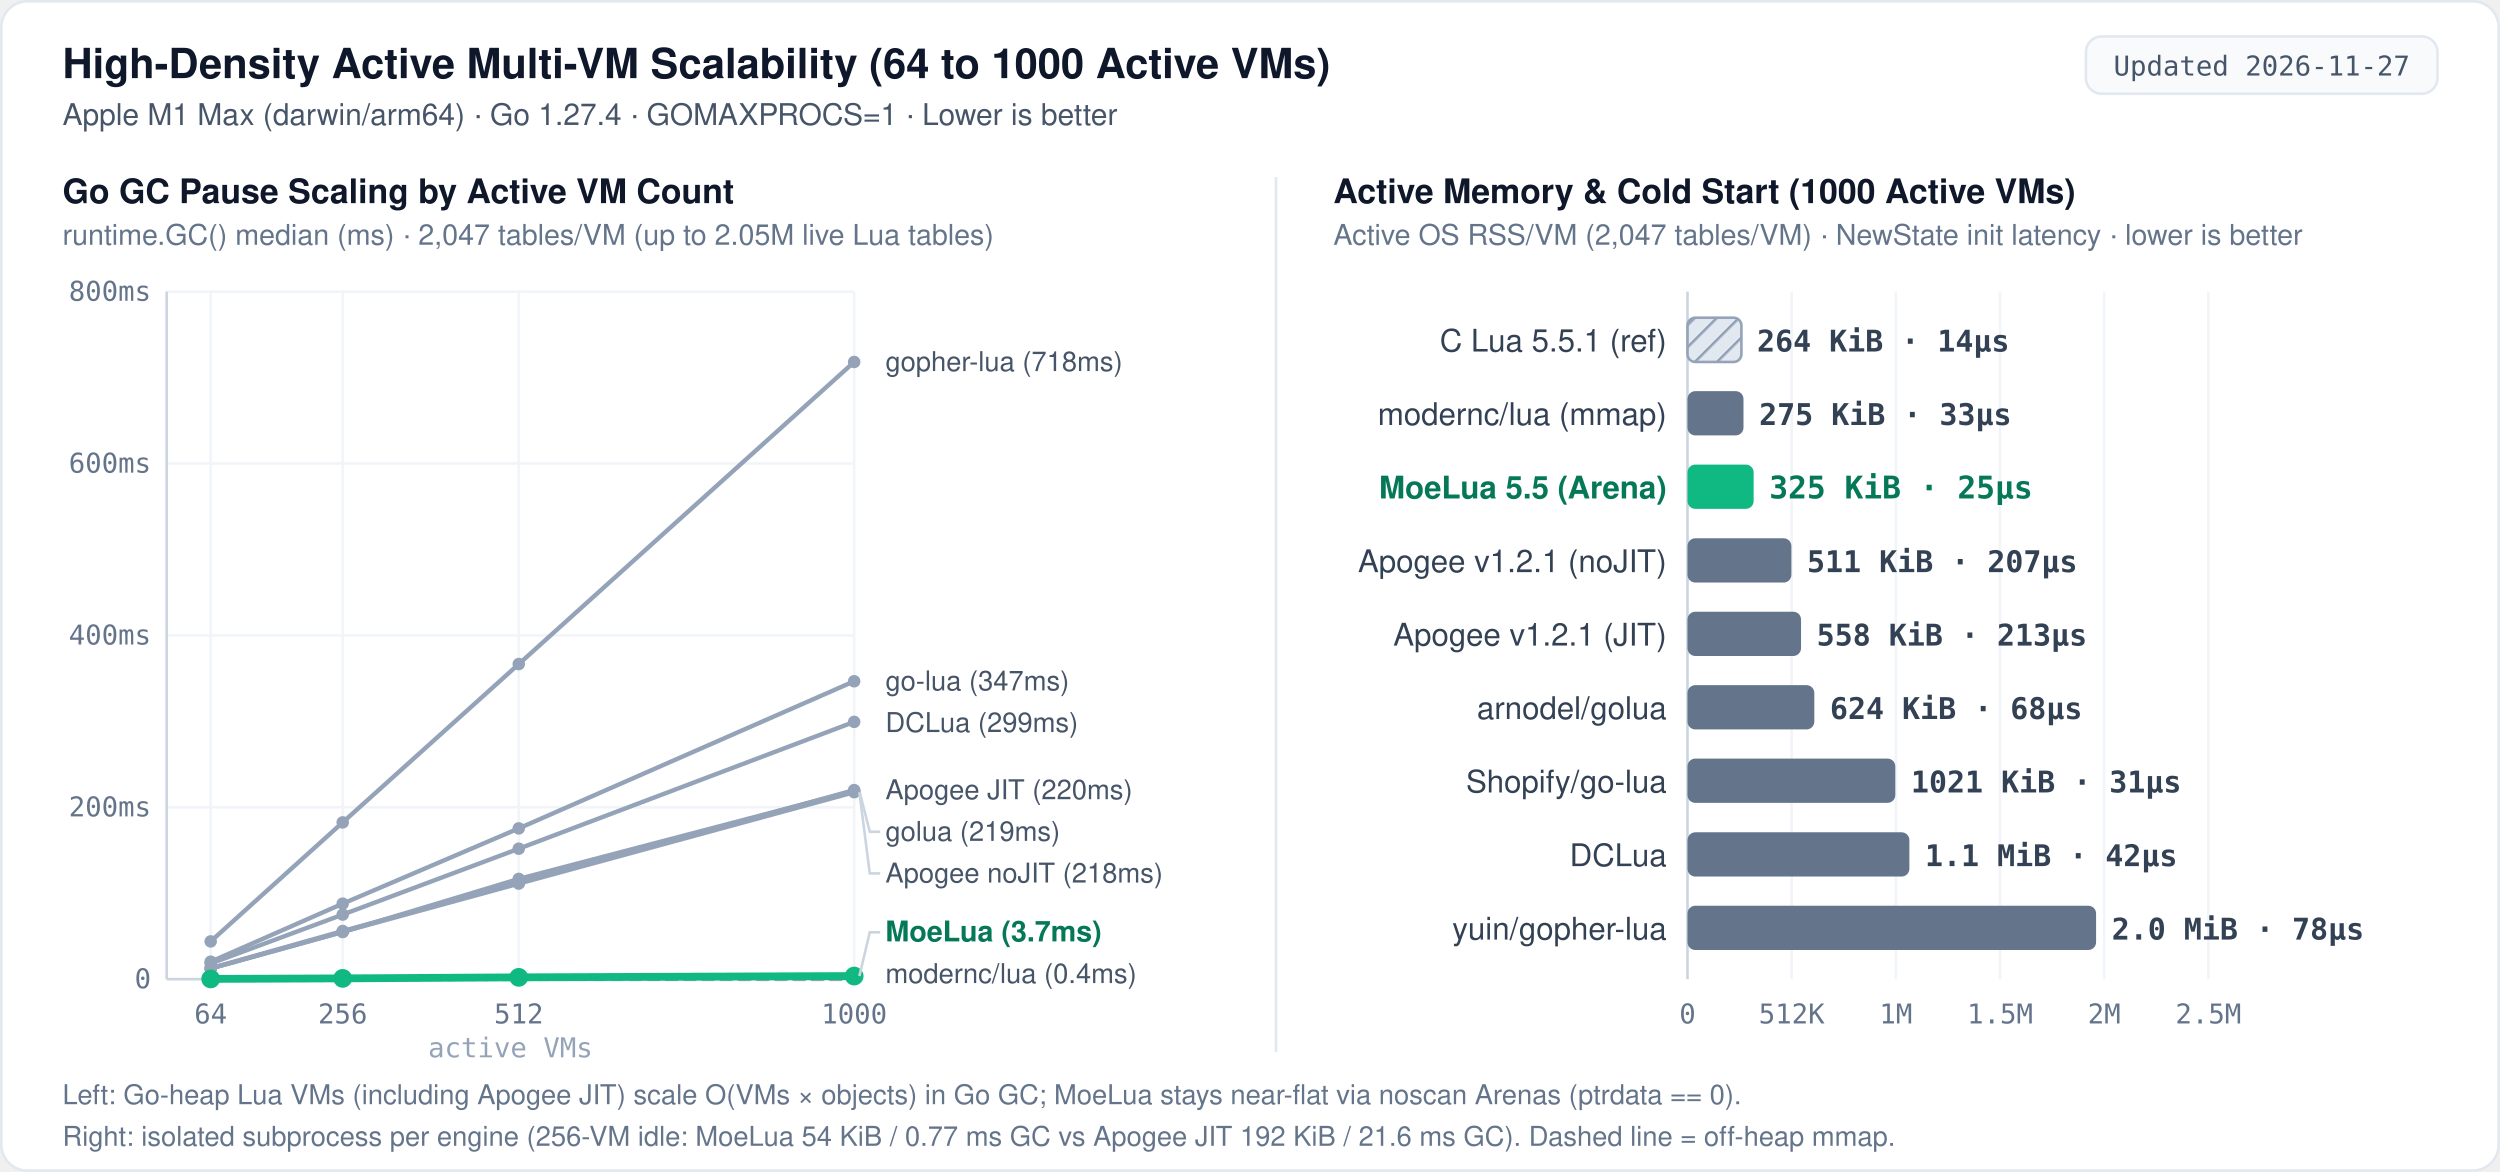
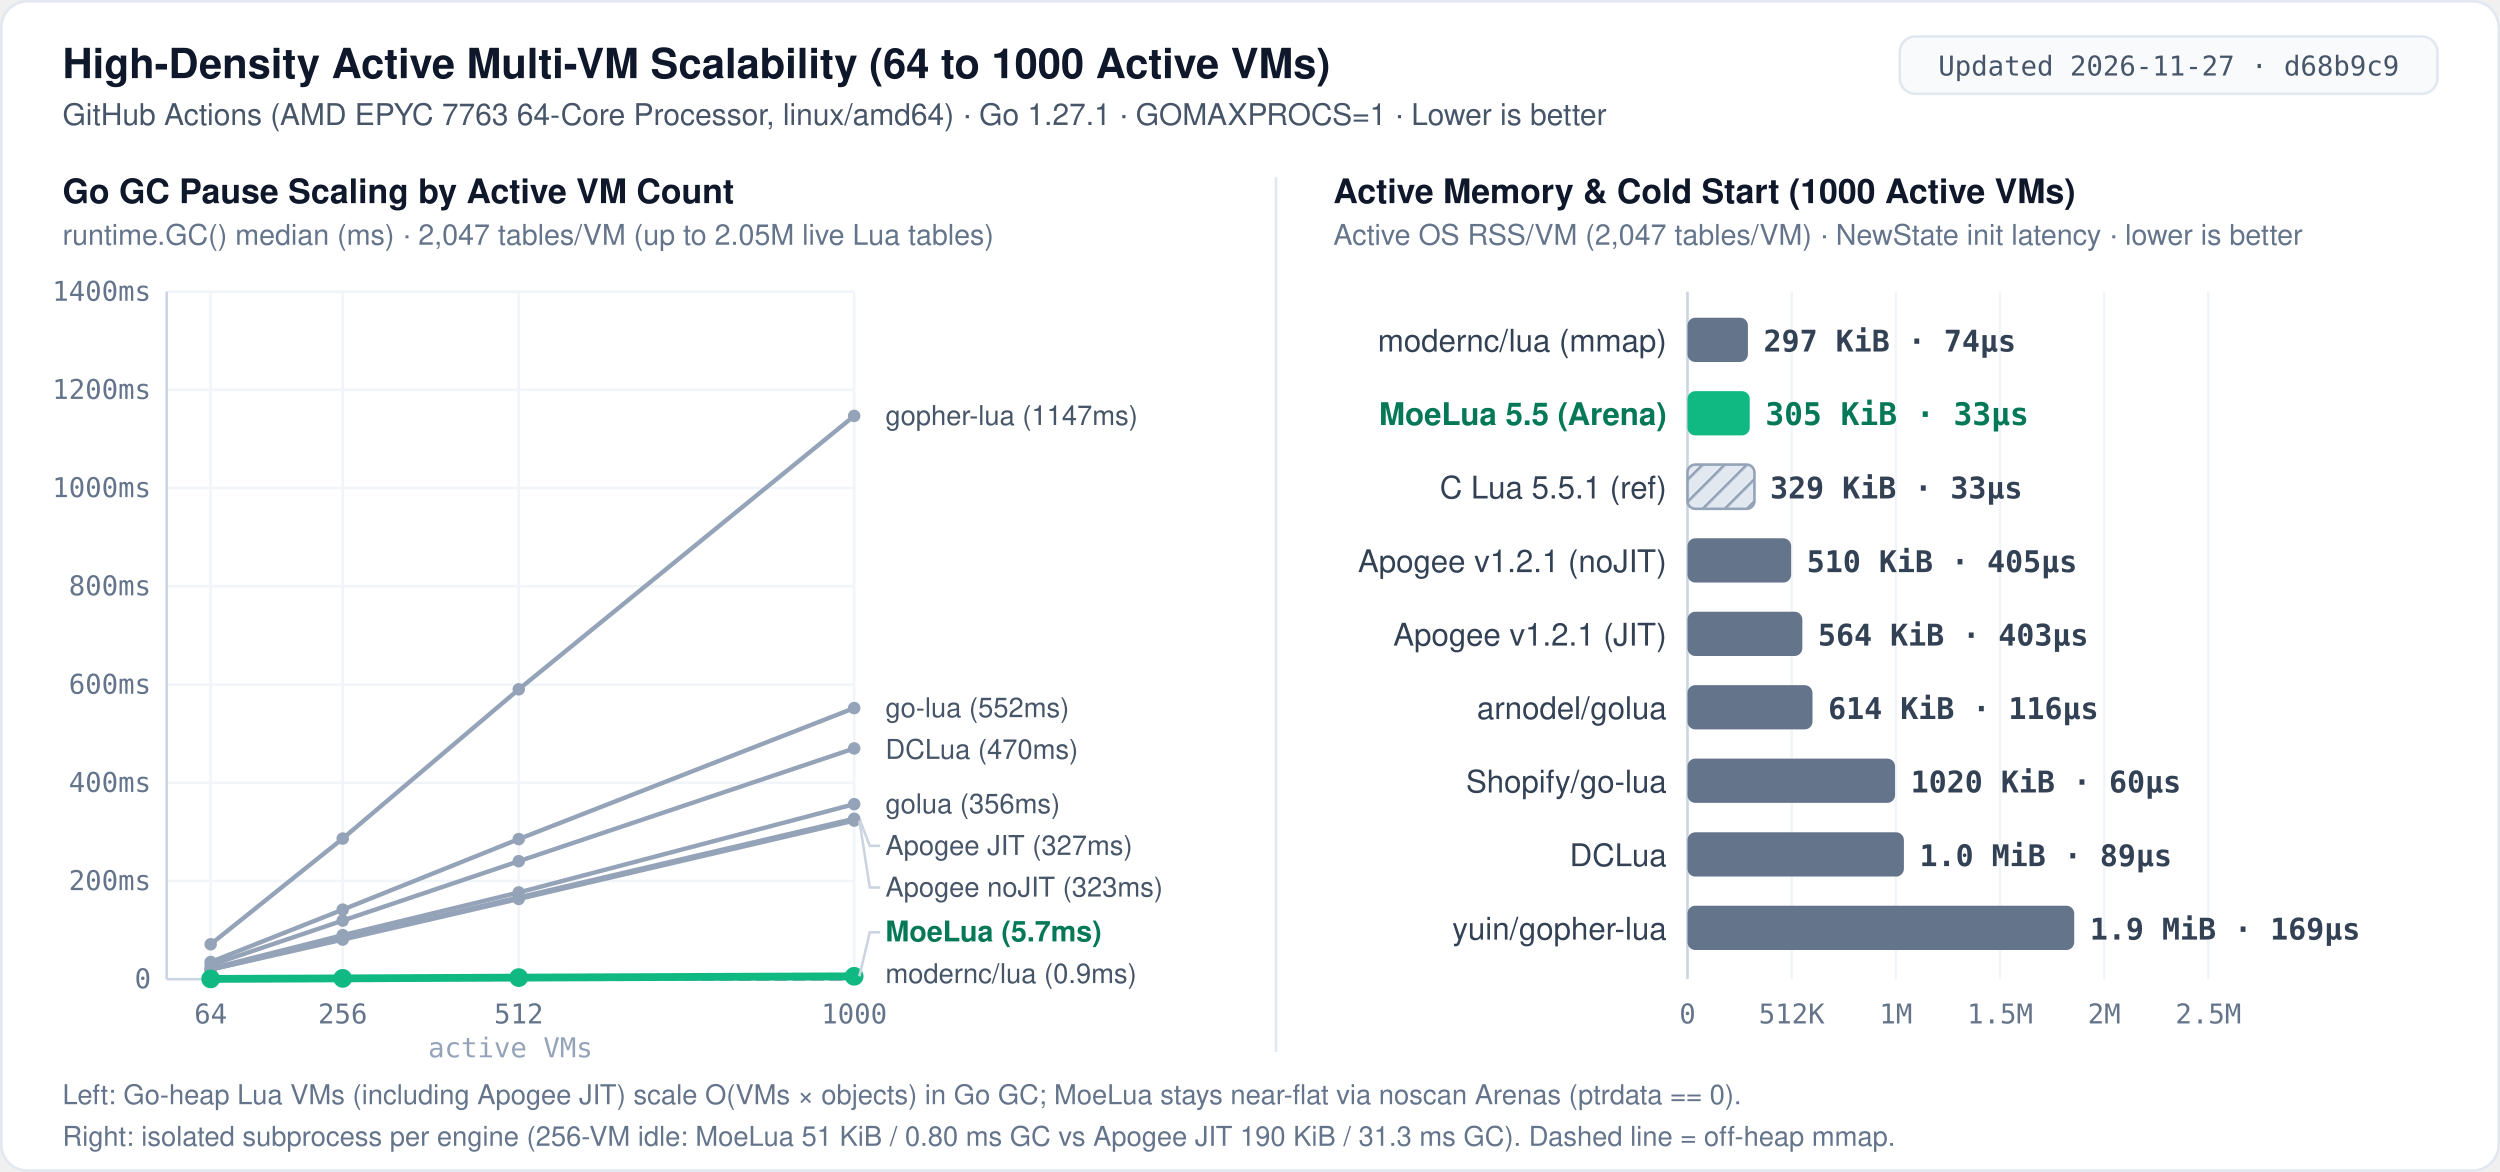
<svg xmlns="http://www.w3.org/2000/svg" width="960" height="450" viewBox="0 0 960 450" role="img" aria-label="MoeLua 5.5 high-density multi-VM scalability: Go GC pause from 64 to 1000 active VMs and per-VM memory and cold start">
  <defs>
    <pattern id="hatch" width="6" height="6" patternUnits="userSpaceOnUse" patternTransform="rotate(45)">
      <rect width="6" height="6" fill="#e2e8f0" />
      <line x1="0" y1="0" x2="0" y2="6" stroke="#94a3b8" stroke-width="2" />
    </pattern>
    <style>
      .bg { fill: #ffffff; }
      .border { fill: none; stroke: #e2e8f0; stroke-width: 1; }
      .badge-bg { fill: #f8fafc; stroke: #e2e8f0; stroke-width: 1; }
      .badge-txt { font: 500 10.5px ui-monospace, SFMono-Regular, Menlo, Consolas, monospace; fill: #475569; text-anchor: middle; }
      .title { font: 700 16px -apple-system, BlinkMacSystemFont, "Segoe UI", Helvetica, Arial, sans-serif; fill: #0f172a; }
      .subtitle { font: 400 11.5px -apple-system, BlinkMacSystemFont, "Segoe UI", Helvetica, Arial, sans-serif; fill: #475569; }
      .panel-title { font: 700 13px -apple-system, BlinkMacSystemFont, "Segoe UI", Helvetica, Arial, sans-serif; fill: #0f172a; }
      .panel-sub { font: 400 11px -apple-system, BlinkMacSystemFont, "Segoe UI", Helvetica, Arial, sans-serif; fill: #64748b; }
      .label { font: 500 12px -apple-system, BlinkMacSystemFont, "Segoe UI", Helvetica, Arial, sans-serif; fill: #334155; text-anchor: end; }
      .label-hi { font: 700 12px -apple-system, BlinkMacSystemFont, "Segoe UI", Helvetica, Arial, sans-serif; fill: #047857; text-anchor: end; }
      .val { font: 600 11.5px ui-monospace, SFMono-Regular, Menlo, Consolas, monospace; fill: #334155; }
      .val-hi { font: 700 12px ui-monospace, SFMono-Regular, Menlo, Consolas, monospace; fill: #047857; }
      .end-lbl { font: 500 10.5px -apple-system, BlinkMacSystemFont, "Segoe UI", Helvetica, Arial, sans-serif; fill: #475569; }
      .end-lbl-hi { font: 700 11px -apple-system, BlinkMacSystemFont, "Segoe UI", Helvetica, Arial, sans-serif; fill: #047857; }
      .grid { stroke: #f1f5f9; stroke-width: 1; }
      .axis { stroke: #cbd5e1; stroke-width: 1; }
      .refline { stroke: #64748b; stroke-width: 1; stroke-dasharray: 3 3; }
      .leader { stroke: #cbd5e1; stroke-width: 1; fill: none; }
      .tick { font: 400 10.5px ui-monospace, SFMono-Regular, Menlo, Consolas, monospace; fill: #64748b; text-anchor: middle; }
      .tick-y { font: 400 10.5px ui-monospace, SFMono-Regular, Menlo, Consolas, monospace; fill: #64748b; text-anchor: end; }
      .foot { font: 400 10.5px -apple-system, BlinkMacSystemFont, "Segoe UI", Helvetica, Arial, sans-serif; fill: #64748b; }
      .bar-moe { fill: #10b981; }
      .bar-other { fill: #64748b; }
      .bar-ref { fill: url(#hatch); stroke: #94a3b8; stroke-width: 1; }
    </style>
  </defs>
  <rect x="0.5" y="0.5" width="959" height="449" rx="10" class="bg" />
  <rect x="0.5" y="0.5" width="959" height="449" rx="10" class="border" />
  <text x="24" y="30" class="title">High-Density Active Multi-VM Scalability (64 to 1000 Active VMs)</text>
-   <text x="24" y="48" class="subtitle">Apple M1 Max (darwin/arm64) · Go 1.27.4 · GOMAXPROCS=1 · Lower is better</text>
-   <rect x="801.0" y="14" width="135.0" height="22" rx="6" class="badge-bg" />
-   <text x="868.5" y="29" class="badge-txt">Updated 2026-11-27</text>
+   <text x="24" y="48" class="subtitle">GitHub Actions (AMD EPYC 7763 64-Core Processor, linux/amd64) · Go 1.27.1 · GOMAXPROCS=1 · Lower is better</text>
+   <rect x="729.5" y="14" width="206.5" height="22" rx="6" class="badge-bg" />
+   <text x="832.8" y="29" class="badge-txt">Updated 2026-11-27 · d68b9c9</text>
  <line x1="490" y1="68" x2="490" y2="404" stroke="#e2e8f0" stroke-width="1" />
  <text x="24" y="78" class="panel-title">Go GC Pause Scaling by Active VM Count</text>
  <text x="24" y="94" class="panel-sub">runtime.GC() median (ms) · 2,047 tables/VM (up to 2.05M live Lua tables)</text>
  <line x1="64.0" y1="376.0" x2="328.0" y2="376.0" class="axis" />
  <text x="58.0" y="379.5" class="tick-y">0</text>
-   <line x1="64.0" y1="310.0" x2="328.0" y2="310.0" class="grid" />
-   <text x="58.0" y="313.5" class="tick-y">200ms</text>
-   <line x1="64.0" y1="244.0" x2="328.0" y2="244.0" class="grid" />
-   <text x="58.0" y="247.5" class="tick-y">400ms</text>
-   <line x1="64.0" y1="178.0" x2="328.0" y2="178.0" class="grid" />
-   <text x="58.0" y="181.5" class="tick-y">600ms</text>
+   <line x1="64.0" y1="338.3" x2="328.0" y2="338.3" class="grid" />
+   <text x="58.0" y="341.8" class="tick-y">200ms</text>
+   <line x1="64.0" y1="300.6" x2="328.0" y2="300.6" class="grid" />
+   <text x="58.0" y="304.1" class="tick-y">400ms</text>
+   <line x1="64.0" y1="262.9" x2="328.0" y2="262.9" class="grid" />
+   <text x="58.0" y="266.4" class="tick-y">600ms</text>
+   <line x1="64.0" y1="225.1" x2="328.0" y2="225.1" class="grid" />
+   <text x="58.0" y="228.6" class="tick-y">800ms</text>
+   <line x1="64.0" y1="187.4" x2="328.0" y2="187.4" class="grid" />
+   <text x="58.0" y="190.9" class="tick-y">1000ms</text>
+   <line x1="64.0" y1="149.7" x2="328.0" y2="149.7" class="grid" />
+   <text x="58.0" y="153.2" class="tick-y">1200ms</text>
  <line x1="64.0" y1="112.0" x2="328.0" y2="112.0" class="grid" />
-   <text x="58.0" y="115.5" class="tick-y">800ms</text>
+   <text x="58.0" y="115.5" class="tick-y">1400ms</text>
  <line x1="64.0" y1="112.0" x2="64.0" y2="376.0" class="axis" />
  <line x1="80.9" y1="112.0" x2="80.9" y2="376.0" class="grid" />
  <text x="80.9" y="393" class="tick">64</text>
  <line x1="131.6" y1="112.0" x2="131.6" y2="376.0" class="grid" />
  <text x="131.6" y="393" class="tick">256</text>
  <line x1="199.2" y1="112.0" x2="199.2" y2="376.0" class="grid" />
  <text x="199.2" y="393" class="tick">512</text>
  <line x1="328.0" y1="112.0" x2="328.0" y2="376.0" class="grid" />
  <text x="328.0" y="393" class="tick">1000</text>
  <text x="196.0" y="406" class="tick" style="fill:#94a3b8">active VMs</text>
-   <polyline fill="none" stroke="#94a3b8" stroke-width="1.7" stroke-linecap="round" stroke-linejoin="round" points="80.9,361.5 131.6,315.8 199.2,255.0 328.0,139.0" />
-   <circle cx="80.9" cy="361.5" r="2.4" fill="#94a3b8" />
-   <circle cx="131.6" cy="315.8" r="2.4" fill="#94a3b8" />
-   <circle cx="199.2" cy="255.0" r="2.4" fill="#94a3b8" />
-   <circle cx="328.0" cy="139.0" r="2.4" fill="#94a3b8" />
-   <text x="340.0" y="142.5" class="end-lbl">gopher-lua (718ms)</text>
-   <polyline fill="none" stroke="#94a3b8" stroke-width="1.7" stroke-linecap="round" stroke-linejoin="round" points="80.9,369.3 131.6,347.0 199.2,318.1 328.0,261.6" />
-   <circle cx="80.9" cy="369.3" r="2.4" fill="#94a3b8" />
-   <circle cx="131.6" cy="347.0" r="2.4" fill="#94a3b8" />
-   <circle cx="199.2" cy="318.1" r="2.4" fill="#94a3b8" />
-   <circle cx="328.0" cy="261.6" r="2.4" fill="#94a3b8" />
-   <text x="340.0" y="265.1" class="end-lbl">go-lua (347ms)</text>
-   <polyline fill="none" stroke="#94a3b8" stroke-width="1.7" stroke-linecap="round" stroke-linejoin="round" points="80.9,370.0 131.6,351.2 199.2,325.9 328.0,277.2" />
-   <circle cx="80.9" cy="370.0" r="2.4" fill="#94a3b8" />
-   <circle cx="131.6" cy="351.2" r="2.4" fill="#94a3b8" />
-   <circle cx="199.2" cy="325.9" r="2.4" fill="#94a3b8" />
-   <circle cx="328.0" cy="277.2" r="2.4" fill="#94a3b8" />
-   <text x="340.0" y="281.1" class="end-lbl">DCLua (299ms)</text>
-   <polyline fill="none" stroke="#94a3b8" stroke-width="1.7" stroke-linecap="round" stroke-linejoin="round" points="80.9,371.8 131.6,357.5 199.2,339.0 328.0,303.4" />
-   <circle cx="80.9" cy="371.8" r="2.4" fill="#94a3b8" />
-   <circle cx="131.6" cy="357.5" r="2.4" fill="#94a3b8" />
-   <circle cx="199.2" cy="339.0" r="2.4" fill="#94a3b8" />
-   <circle cx="328.0" cy="303.4" r="2.4" fill="#94a3b8" />
-   <text x="340.0" y="306.9" class="end-lbl">Apogee JIT (220ms)</text>
-   <polyline fill="none" stroke="#94a3b8" stroke-width="1.7" stroke-linecap="round" stroke-linejoin="round" points="80.9,371.9 131.6,357.9 199.2,337.5 328.0,303.7" />
+   <polyline fill="none" stroke="#94a3b8" stroke-width="1.7" stroke-linecap="round" stroke-linejoin="round" points="80.9,362.6 131.6,322.0 199.2,264.7 328.0,159.7" />
+   <circle cx="80.9" cy="362.6" r="2.4" fill="#94a3b8" />
+   <circle cx="131.6" cy="322.0" r="2.4" fill="#94a3b8" />
+   <circle cx="199.2" cy="264.7" r="2.4" fill="#94a3b8" />
+   <circle cx="328.0" cy="159.7" r="2.4" fill="#94a3b8" />
+   <text x="340.0" y="163.2" class="end-lbl">gopher-lua (1147ms)</text>
+   <polyline fill="none" stroke="#94a3b8" stroke-width="1.7" stroke-linecap="round" stroke-linejoin="round" points="80.9,369.4 131.6,349.3 199.2,322.2 328.0,271.9" />
+   <circle cx="80.9" cy="369.4" r="2.4" fill="#94a3b8" />
+   <circle cx="131.6" cy="349.3" r="2.4" fill="#94a3b8" />
+   <circle cx="199.2" cy="322.2" r="2.4" fill="#94a3b8" />
+   <circle cx="328.0" cy="271.9" r="2.4" fill="#94a3b8" />
+   <text x="340.0" y="275.4" class="end-lbl">go-lua (552ms)</text>
+   <polyline fill="none" stroke="#94a3b8" stroke-width="1.7" stroke-linecap="round" stroke-linejoin="round" points="80.9,370.6 131.6,353.5 199.2,330.7 328.0,287.4" />
+   <circle cx="80.9" cy="370.6" r="2.4" fill="#94a3b8" />
+   <circle cx="131.6" cy="353.5" r="2.4" fill="#94a3b8" />
+   <circle cx="199.2" cy="330.7" r="2.4" fill="#94a3b8" />
+   <circle cx="328.0" cy="287.4" r="2.4" fill="#94a3b8" />
+   <text x="340.0" y="291.4" class="end-lbl">DCLua (470ms)</text>
+   <polyline fill="none" stroke="#94a3b8" stroke-width="1.7" stroke-linecap="round" stroke-linejoin="round" points="80.9,371.9 131.6,359.1 199.2,342.7 328.0,308.8" />
  <circle cx="80.9" cy="371.9" r="2.4" fill="#94a3b8" />
-   <circle cx="131.6" cy="357.9" r="2.4" fill="#94a3b8" />
-   <circle cx="199.2" cy="337.5" r="2.4" fill="#94a3b8" />
-   <circle cx="328.0" cy="303.7" r="2.4" fill="#94a3b8" />
-   <polyline class="leader" points="330.0,303.7 334.0,319.4 338.0,319.4" />
-   <text x="340.0" y="322.9" class="end-lbl">golua (219ms)</text>
-   <polyline fill="none" stroke="#94a3b8" stroke-width="1.7" stroke-linecap="round" stroke-linejoin="round" points="80.9,371.9 131.6,357.8 199.2,339.3 328.0,304.2" />
-   <circle cx="80.9" cy="371.9" r="2.4" fill="#94a3b8" />
-   <circle cx="131.6" cy="357.8" r="2.4" fill="#94a3b8" />
-   <circle cx="199.2" cy="339.3" r="2.4" fill="#94a3b8" />
-   <circle cx="328.0" cy="304.2" r="2.4" fill="#94a3b8" />
-   <polyline class="leader" points="330.0,304.2 334.0,335.4 338.0,335.4" />
-   <text x="340.0" y="338.9" class="end-lbl">Apogee noJIT (218ms)</text>
-   <polyline fill="none" stroke="#94a3b8" stroke-width="1.7" stroke-dasharray="4 3" stroke-linecap="round" stroke-linejoin="round" points="80.9,375.9 131.6,375.9 199.2,375.9 328.0,375.9" />
+   <circle cx="131.6" cy="359.1" r="2.4" fill="#94a3b8" />
+   <circle cx="199.2" cy="342.7" r="2.4" fill="#94a3b8" />
+   <circle cx="328.0" cy="308.8" r="2.4" fill="#94a3b8" />
+   <text x="340.0" y="312.3" class="end-lbl">golua (356ms)</text>
+   <polyline fill="none" stroke="#94a3b8" stroke-width="1.7" stroke-linecap="round" stroke-linejoin="round" points="80.9,372.3 131.6,360.3 199.2,344.6 328.0,314.4" />
+   <circle cx="80.9" cy="372.3" r="2.4" fill="#94a3b8" />
+   <circle cx="131.6" cy="360.3" r="2.4" fill="#94a3b8" />
+   <circle cx="199.2" cy="344.6" r="2.4" fill="#94a3b8" />
+   <circle cx="328.0" cy="314.4" r="2.4" fill="#94a3b8" />
+   <polyline class="leader" points="330.0,314.4 334.0,324.8 338.0,324.8" />
+   <text x="340.0" y="328.3" class="end-lbl">Apogee JIT (327ms)</text>
+   <polyline fill="none" stroke="#94a3b8" stroke-width="1.7" stroke-linecap="round" stroke-linejoin="round" points="80.9,372.3 131.6,360.8 199.2,345.2 328.0,315.1" />
+   <circle cx="80.9" cy="372.3" r="2.4" fill="#94a3b8" />
+   <circle cx="131.6" cy="360.8" r="2.4" fill="#94a3b8" />
+   <circle cx="199.2" cy="345.2" r="2.4" fill="#94a3b8" />
+   <circle cx="328.0" cy="315.1" r="2.4" fill="#94a3b8" />
+   <polyline class="leader" points="330.0,315.1 334.0,340.8 338.0,340.8" />
+   <text x="340.0" y="344.3" class="end-lbl">Apogee noJIT (323ms)</text>
+   <polyline fill="none" stroke="#94a3b8" stroke-width="1.7" stroke-dasharray="4 3" stroke-linecap="round" stroke-linejoin="round" points="80.9,375.9 131.6,375.9 199.2,375.9 328.0,375.8" />
  <circle cx="80.9" cy="375.9" r="2.4" fill="#94a3b8" />
  <circle cx="131.6" cy="375.9" r="2.4" fill="#94a3b8" />
  <circle cx="199.2" cy="375.9" r="2.4" fill="#94a3b8" />
-   <circle cx="328.0" cy="375.9" r="2.4" fill="#94a3b8" />
-   <text x="340.0" y="377.5" class="end-lbl">modernc/lua (0.4ms)</text>
-   <polyline fill="none" stroke="#10b981" stroke-width="3.0" stroke-linecap="round" stroke-linejoin="round" points="80.9,375.9 131.6,375.7 199.2,375.3 328.0,374.8" />
+   <circle cx="328.0" cy="375.8" r="2.4" fill="#94a3b8" />
+   <text x="340.0" y="377.5" class="end-lbl">modernc/lua (0.9ms)</text>
+   <polyline fill="none" stroke="#10b981" stroke-width="3.0" stroke-linecap="round" stroke-linejoin="round" points="80.9,375.9 131.6,375.7 199.2,375.4 328.0,374.9" />
  <circle cx="80.9" cy="375.9" r="3.6" fill="#10b981" />
  <circle cx="131.6" cy="375.7" r="3.6" fill="#10b981" />
-   <circle cx="199.2" cy="375.3" r="3.6" fill="#10b981" />
-   <circle cx="328.0" cy="374.8" r="3.6" fill="#10b981" />
-   <polyline class="leader" points="330.0,374.8 334.0,358.0 338.0,358.0" />
-   <text x="340.0" y="361.5" class="end-lbl-hi">MoeLua (3.7ms)</text>
+   <circle cx="199.2" cy="375.4" r="3.6" fill="#10b981" />
+   <circle cx="328.0" cy="374.9" r="3.6" fill="#10b981" />
+   <polyline class="leader" points="330.0,374.9 334.0,358.0 338.0,358.0" />
+   <text x="340.0" y="361.5" class="end-lbl-hi">MoeLua (5.7ms)</text>
  <text x="512" y="78" class="panel-title">Active Memory &amp; Cold Start (1000 Active VMs)</text>
  <text x="512" y="94" class="panel-sub">Active OS RSS/VM (2,047 tables/VM) · NewState init latency · lower is better</text>
  <line x1="648.0" y1="112.0" x2="648.0" y2="376.0" class="axis" />
  <text x="648.0" y="393" class="tick">0</text>
  <line x1="688.0" y1="112.0" x2="688.0" y2="376.0" class="grid" />
  <text x="688.0" y="393" class="tick">512K</text>
  <line x1="728.0" y1="112.0" x2="728.0" y2="376.0" class="grid" />
  <text x="728.0" y="393" class="tick">1M</text>
  <line x1="768.0" y1="112.0" x2="768.0" y2="376.0" class="grid" />
  <text x="768.0" y="393" class="tick">1.5M</text>
  <line x1="808.0" y1="112.0" x2="808.0" y2="376.0" class="grid" />
  <text x="808.0" y="393" class="tick">2M</text>
  <line x1="848.0" y1="112.0" x2="848.0" y2="376.0" class="grid" />
  <text x="848.0" y="393" class="tick">2.5M</text>
-   <text x="640" y="135.0" class="label">C Lua 5.5.1 (ref)</text>
-   <rect x="648.0" y="122.0" width="20.7" height="17.0" rx="3" class="bar-ref" />
-   <text x="674.7" y="135.0" class="val">264 KiB · 14µs</text>
-   <text x="640" y="163.2" class="label">modernc/lua (mmap)</text>
-   <rect x="648.0" y="150.2" width="21.5" height="17.0" rx="3" class="bar-other" />
-   <text x="675.5" y="163.2" class="val">275 KiB · 33µs</text>
-   <text x="640" y="191.4" class="label-hi">MoeLua 5.5 (Arena)</text>
-   <rect x="648.0" y="178.4" width="25.4" height="17.0" rx="3" class="bar-moe" />
-   <text x="679.4" y="191.4" class="val-hi">325 KiB · 25µs</text>
+   <text x="640" y="135.0" class="label">modernc/lua (mmap)</text>
+   <rect x="648.0" y="122.0" width="23.2" height="17.0" rx="3" class="bar-other" />
+   <text x="677.2" y="135.0" class="val">297 KiB · 74µs</text>
+   <text x="640" y="163.2" class="label-hi">MoeLua 5.5 (Arena)</text>
+   <rect x="648.0" y="150.2" width="23.9" height="17.0" rx="3" class="bar-moe" />
+   <text x="677.9" y="163.2" class="val-hi">305 KiB · 33µs</text>
+   <text x="640" y="191.4" class="label">C Lua 5.5.1 (ref)</text>
+   <rect x="648.0" y="178.4" width="25.7" height="17.0" rx="3" class="bar-ref" />
+   <text x="679.7" y="191.4" class="val">329 KiB · 33µs</text>
  <text x="640" y="219.7" class="label">Apogee v1.2.1 (noJIT)</text>
-   <rect x="648.0" y="206.7" width="39.9" height="17.0" rx="3" class="bar-other" />
-   <text x="693.9" y="219.7" class="val">511 KiB · 207µs</text>
+   <rect x="648.0" y="206.7" width="39.8" height="17.0" rx="3" class="bar-other" />
+   <text x="693.8" y="219.7" class="val">510 KiB · 405µs</text>
  <text x="640" y="247.9" class="label">Apogee v1.2.1 (JIT)</text>
-   <rect x="648.0" y="234.9" width="43.6" height="17.0" rx="3" class="bar-other" />
-   <text x="697.6" y="247.9" class="val">558 KiB · 213µs</text>
+   <rect x="648.0" y="234.9" width="44.1" height="17.0" rx="3" class="bar-other" />
+   <text x="698.1" y="247.9" class="val">564 KiB · 403µs</text>
  <text x="640" y="276.1" class="label">arnodel/golua</text>
-   <rect x="648.0" y="263.1" width="48.7" height="17.0" rx="3" class="bar-other" />
-   <text x="702.7" y="276.1" class="val">624 KiB · 68µs</text>
+   <rect x="648.0" y="263.1" width="48.0" height="17.0" rx="3" class="bar-other" />
+   <text x="702.0" y="276.1" class="val">614 KiB · 116µs</text>
  <text x="640" y="304.3" class="label">Shopify/go-lua</text>
-   <rect x="648.0" y="291.3" width="79.8" height="17.0" rx="3" class="bar-other" />
-   <text x="733.8" y="304.3" class="val">1021 KiB · 31µs</text>
+   <rect x="648.0" y="291.3" width="79.7" height="17.0" rx="3" class="bar-other" />
+   <text x="733.7" y="304.3" class="val">1020 KiB · 60µs</text>
  <text x="640" y="332.6" class="label">DCLua</text>
-   <rect x="648.0" y="319.6" width="85.2" height="17.0" rx="3" class="bar-other" />
-   <text x="739.2" y="332.6" class="val">1.1 MiB · 42µs</text>
+   <rect x="648.0" y="319.6" width="83.1" height="17.0" rx="3" class="bar-other" />
+   <text x="737.1" y="332.6" class="val">1.0 MiB · 89µs</text>
  <text x="640" y="360.8" class="label">yuin/gopher-lua</text>
-   <rect x="648.0" y="347.8" width="156.9" height="17.0" rx="3" class="bar-other" />
-   <text x="810.9" y="360.8" class="val">2.0 MiB · 78µs</text>
+   <rect x="648.0" y="347.8" width="148.5" height="17.0" rx="3" class="bar-other" />
+   <text x="802.5" y="360.8" class="val">1.9 MiB · 169µs</text>
  <text x="24" y="424" class="foot">Left: Go-heap Lua VMs (including Apogee JIT) scale O(VMs × objects) in Go GC; MoeLua stays near-flat via noscan Arenas (ptrdata == 0).</text>
-   <text x="24" y="440" class="foot">Right: isolated subprocess per engine (256-VM idle: MoeLua 54 KiB / 0.77 ms GC vs Apogee JIT 192 KiB / 21.6 ms GC). Dashed line = off-heap mmap.</text>
+   <text x="24" y="440" class="foot">Right: isolated subprocess per engine (256-VM idle: MoeLua 51 KiB / 0.80 ms GC vs Apogee JIT 190 KiB / 31.3 ms GC). Dashed line = off-heap mmap.</text>
</svg>
